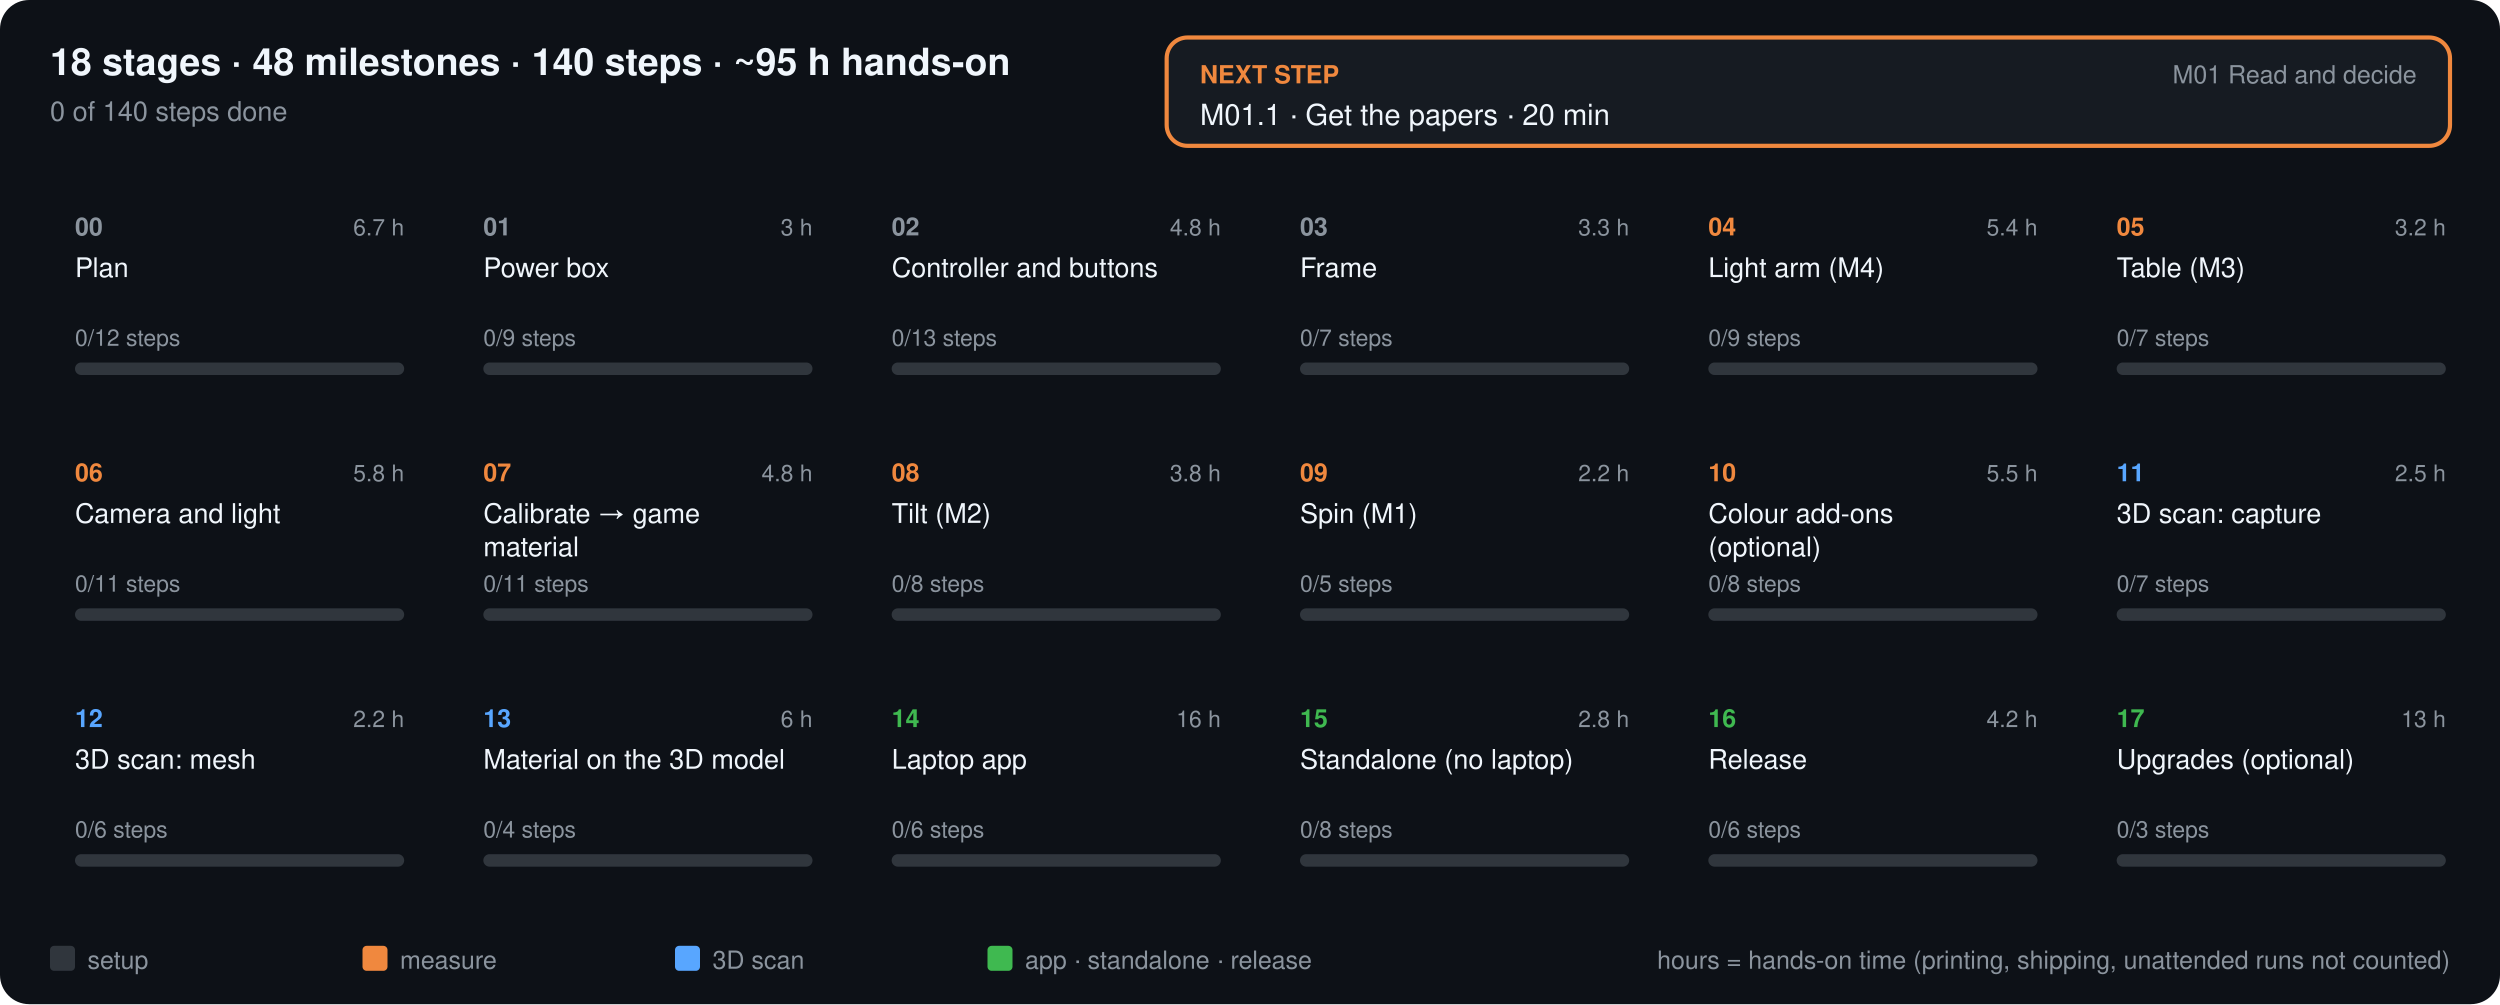
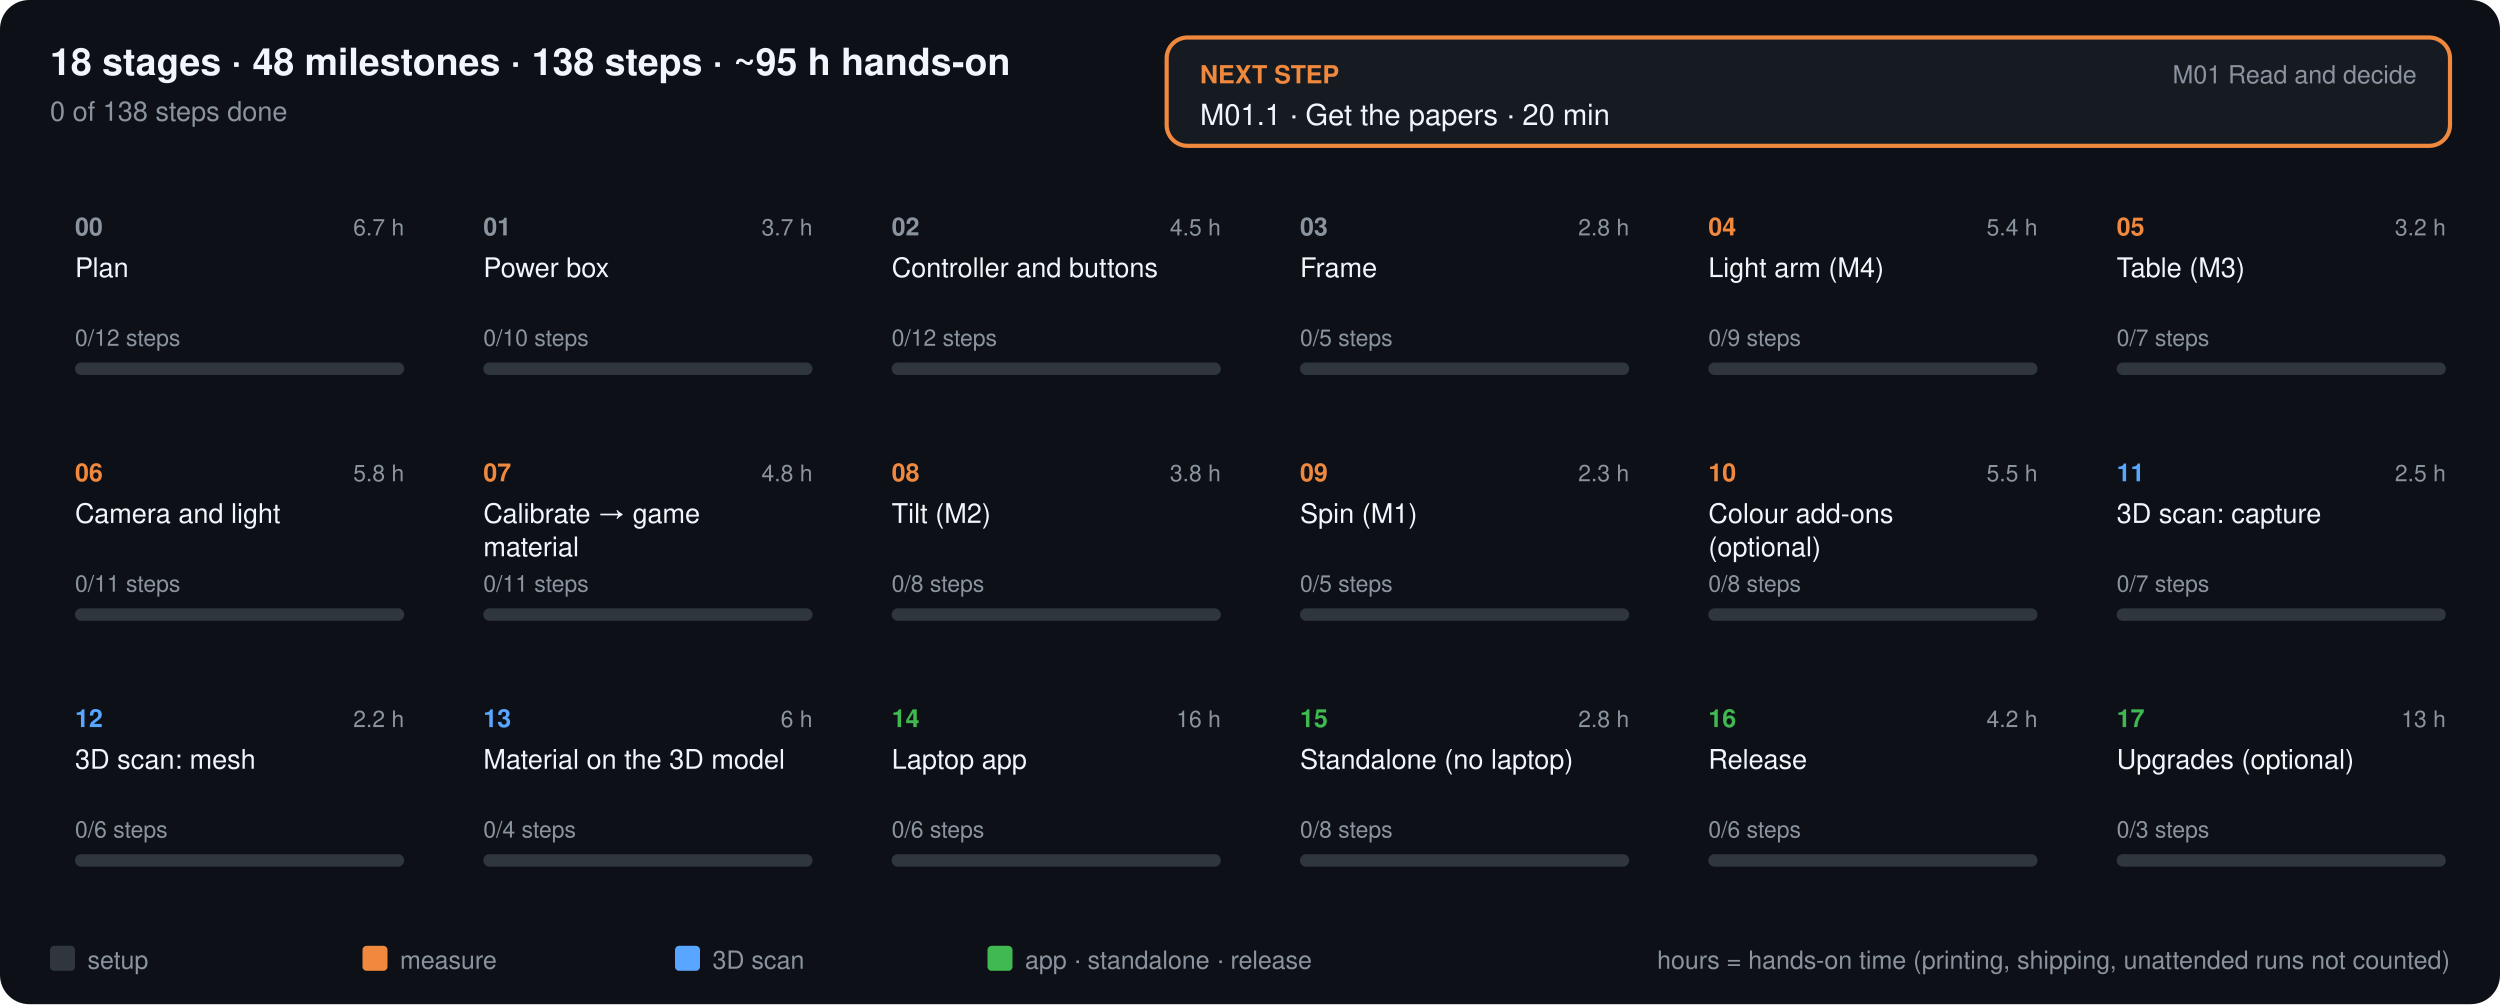
<svg xmlns="http://www.w3.org/2000/svg" viewBox="0 0 1200 482" font-family="Segoe UI,Helvetica,Arial,sans-serif">
  <style>.t{fill:#f0f6fc} .m{fill:#8b949e} .b{font-weight:600}</style>
  <rect width="1200" height="482" rx="14" fill="#0d1117" />
-   <text x="24" y="36" class="t b" font-size="18">18 stages · 48 milestones · 140 steps · ~95 h hands-on</text>
-   <text x="24" y="58" class="m" font-size="13">0 of 140 steps done</text>
+   <text x="24" y="36" class="t b" font-size="18">18 stages · 48 milestones · 138 steps · ~95 h hands-on</text>
+   <text x="24" y="58" class="m" font-size="13">0 of 138 steps done</text>
  <rect x="560" y="18" width="616" height="52" rx="10" fill="#161b22" stroke="#f0883e" stroke-width="2" />
  <text x="576" y="40" fill="#f0883e" font-size="12" class="b">NEXT STEP</text>
  <text x="576" y="60" class="t" font-size="14">M01.1 · Get the papers · 20 min</text>
  <text x="1160" y="40" class="m" font-size="12" text-anchor="end">M01 Read and decide</text>
  <a href="../../phases/00-plan/README.md">
    <rect x="24" y="92" width="182" height="104" rx="10" fill="#161b22" stroke="#f0883e" stroke-width="3" opacity="0">
      <animate attributeName="opacity" from="0" to="1" begin="0.00s" dur="0.35s" fill="freeze" />
    </rect>
    <text x="36" y="113" fill="#8b949e" font-size="12" class="b">00</text>
    <text x="194" y="113" class="m" font-size="11" text-anchor="end">6.7 h</text>
    <text x="36" y="133" class="t" font-size="13">Plan</text>
    <rect x="36" y="174" width="158" height="6" rx="3" fill="#30363d" />
    <rect x="36" y="174" width="0.0" height="6" rx="3" fill="#3fb950" />
    <text x="36" y="166" class="m" font-size="11">0/12 steps</text>
  </a>
  <a href="../../phases/01-power/README.md">
    <rect x="220" y="92" width="182" height="104" rx="10" fill="#161b22" stroke="#30363d" stroke-width="2" opacity="0">
      <animate attributeName="opacity" from="0" to="1" begin="0.06s" dur="0.35s" fill="freeze" />
    </rect>
    <text x="232" y="113" fill="#8b949e" font-size="12" class="b">01</text>
-     <text x="390" y="113" class="m" font-size="11" text-anchor="end">3 h</text>
+     <text x="390" y="113" class="m" font-size="11" text-anchor="end">3.7 h</text>
    <text x="232" y="133" class="t" font-size="13">Power box</text>
    <rect x="232" y="174" width="158" height="6" rx="3" fill="#30363d" />
    <rect x="232" y="174" width="0.0" height="6" rx="3" fill="#3fb950" />
-     <text x="232" y="166" class="m" font-size="11">0/9 steps</text>
+     <text x="232" y="166" class="m" font-size="11">0/10 steps</text>
  </a>
  <a href="../../phases/02-controller/README.md">
    <rect x="416" y="92" width="182" height="104" rx="10" fill="#161b22" stroke="#30363d" stroke-width="2" opacity="0">
      <animate attributeName="opacity" from="0" to="1" begin="0.12s" dur="0.35s" fill="freeze" />
    </rect>
    <text x="428" y="113" fill="#8b949e" font-size="12" class="b">02</text>
-     <text x="586" y="113" class="m" font-size="11" text-anchor="end">4.8 h</text>
+     <text x="586" y="113" class="m" font-size="11" text-anchor="end">4.5 h</text>
    <text x="428" y="133" class="t" font-size="13">Controller and buttons</text>
    <rect x="428" y="174" width="158" height="6" rx="3" fill="#30363d" />
    <rect x="428" y="174" width="0.0" height="6" rx="3" fill="#3fb950" />
-     <text x="428" y="166" class="m" font-size="11">0/13 steps</text>
+     <text x="428" y="166" class="m" font-size="11">0/12 steps</text>
  </a>
  <a href="../../phases/03-frame/README.md">
    <rect x="612" y="92" width="182" height="104" rx="10" fill="#161b22" stroke="#30363d" stroke-width="2" opacity="0">
      <animate attributeName="opacity" from="0" to="1" begin="0.18s" dur="0.35s" fill="freeze" />
    </rect>
    <text x="624" y="113" fill="#8b949e" font-size="12" class="b">03</text>
-     <text x="782" y="113" class="m" font-size="11" text-anchor="end">3.3 h</text>
+     <text x="782" y="113" class="m" font-size="11" text-anchor="end">2.8 h</text>
    <text x="624" y="133" class="t" font-size="13">Frame</text>
    <rect x="624" y="174" width="158" height="6" rx="3" fill="#30363d" />
    <rect x="624" y="174" width="0.0" height="6" rx="3" fill="#3fb950" />
-     <text x="624" y="166" class="m" font-size="11">0/7 steps</text>
+     <text x="624" y="166" class="m" font-size="11">0/5 steps</text>
  </a>
  <a href="../../phases/04-light-arm/README.md">
    <rect x="808" y="92" width="182" height="104" rx="10" fill="#161b22" stroke="#f0883e" stroke-width="2" opacity="0">
      <animate attributeName="opacity" from="0" to="1" begin="0.24s" dur="0.35s" fill="freeze" />
    </rect>
    <text x="820" y="113" fill="#f0883e" font-size="12" class="b">04</text>
    <text x="978" y="113" class="m" font-size="11" text-anchor="end">5.4 h</text>
    <text x="820" y="133" class="t" font-size="13">Light arm (M4)</text>
    <rect x="820" y="174" width="158" height="6" rx="3" fill="#30363d" />
    <rect x="820" y="174" width="0.0" height="6" rx="3" fill="#3fb950" />
    <text x="820" y="166" class="m" font-size="11">0/9 steps</text>
  </a>
  <a href="../../phases/05-table/README.md">
    <rect x="1004" y="92" width="182" height="104" rx="10" fill="#161b22" stroke="#f0883e" stroke-width="2" opacity="0">
      <animate attributeName="opacity" from="0" to="1" begin="0.30s" dur="0.35s" fill="freeze" />
    </rect>
    <text x="1016" y="113" fill="#f0883e" font-size="12" class="b">05</text>
    <text x="1174" y="113" class="m" font-size="11" text-anchor="end">3.2 h</text>
    <text x="1016" y="133" class="t" font-size="13">Table (M3)</text>
    <rect x="1016" y="174" width="158" height="6" rx="3" fill="#30363d" />
    <rect x="1016" y="174" width="0.0" height="6" rx="3" fill="#3fb950" />
    <text x="1016" y="166" class="m" font-size="11">0/7 steps</text>
  </a>
  <a href="../../phases/06-camera-light/README.md">
    <rect x="24" y="210" width="182" height="104" rx="10" fill="#161b22" stroke="#f0883e" stroke-width="2" opacity="0">
      <animate attributeName="opacity" from="0" to="1" begin="0.36s" dur="0.35s" fill="freeze" />
    </rect>
    <text x="36" y="231" fill="#f0883e" font-size="12" class="b">06</text>
    <text x="194" y="231" class="m" font-size="11" text-anchor="end">5.8 h</text>
    <text x="36" y="251" class="t" font-size="13">Camera and light</text>
    <rect x="36" y="292" width="158" height="6" rx="3" fill="#30363d" />
    <rect x="36" y="292" width="0.0" height="6" rx="3" fill="#3fb950" />
    <text x="36" y="284" class="m" font-size="11">0/11 steps</text>
  </a>
  <a href="../../phases/07-calibrate/README.md">
    <rect x="220" y="210" width="182" height="104" rx="10" fill="#161b22" stroke="#f0883e" stroke-width="2" opacity="0">
      <animate attributeName="opacity" from="0" to="1" begin="0.42s" dur="0.35s" fill="freeze" />
    </rect>
    <text x="232" y="231" fill="#f0883e" font-size="12" class="b">07</text>
    <text x="390" y="231" class="m" font-size="11" text-anchor="end">4.8 h</text>
    <text x="232" y="251" class="t" font-size="13">Calibrate → game</text>
    <text x="232" y="267" class="t" font-size="13">material</text>
    <rect x="232" y="292" width="158" height="6" rx="3" fill="#30363d" />
    <rect x="232" y="292" width="0.0" height="6" rx="3" fill="#3fb950" />
    <text x="232" y="284" class="m" font-size="11">0/11 steps</text>
  </a>
  <a href="../../phases/08-tilt/README.md">
    <rect x="416" y="210" width="182" height="104" rx="10" fill="#161b22" stroke="#f0883e" stroke-width="2" opacity="0">
      <animate attributeName="opacity" from="0" to="1" begin="0.48s" dur="0.35s" fill="freeze" />
    </rect>
    <text x="428" y="231" fill="#f0883e" font-size="12" class="b">08</text>
    <text x="586" y="231" class="m" font-size="11" text-anchor="end">3.8 h</text>
    <text x="428" y="251" class="t" font-size="13">Tilt (M2)</text>
    <rect x="428" y="292" width="158" height="6" rx="3" fill="#30363d" />
    <rect x="428" y="292" width="0.0" height="6" rx="3" fill="#3fb950" />
    <text x="428" y="284" class="m" font-size="11">0/8 steps</text>
  </a>
  <a href="../../phases/09-spin/README.md">
    <rect x="612" y="210" width="182" height="104" rx="10" fill="#161b22" stroke="#f0883e" stroke-width="2" opacity="0">
      <animate attributeName="opacity" from="0" to="1" begin="0.54s" dur="0.35s" fill="freeze" />
    </rect>
    <text x="624" y="231" fill="#f0883e" font-size="12" class="b">09</text>
-     <text x="782" y="231" class="m" font-size="11" text-anchor="end">2.2 h</text>
+     <text x="782" y="231" class="m" font-size="11" text-anchor="end">2.3 h</text>
    <text x="624" y="251" class="t" font-size="13">Spin (M1)</text>
    <rect x="624" y="292" width="158" height="6" rx="3" fill="#30363d" />
    <rect x="624" y="292" width="0.0" height="6" rx="3" fill="#3fb950" />
    <text x="624" y="284" class="m" font-size="11">0/5 steps</text>
  </a>
  <a href="../../phases/10-color/README.md">
    <rect x="808" y="210" width="182" height="104" rx="10" fill="#161b22" stroke="#f0883e" stroke-width="2" opacity="0">
      <animate attributeName="opacity" from="0" to="1" begin="0.60s" dur="0.35s" fill="freeze" />
    </rect>
    <text x="820" y="231" fill="#f0883e" font-size="12" class="b">10</text>
    <text x="978" y="231" class="m" font-size="11" text-anchor="end">5.5 h</text>
    <text x="820" y="251" class="t" font-size="13">Colour add-ons</text>
    <text x="820" y="267" class="t" font-size="13">(optional)</text>
    <rect x="820" y="292" width="158" height="6" rx="3" fill="#30363d" />
    <rect x="820" y="292" width="0.0" height="6" rx="3" fill="#3fb950" />
    <text x="820" y="284" class="m" font-size="11">0/8 steps</text>
  </a>
  <a href="../../phases/11-scan-capture/README.md">
    <rect x="1004" y="210" width="182" height="104" rx="10" fill="#161b22" stroke="#58a6ff" stroke-width="2" opacity="0">
      <animate attributeName="opacity" from="0" to="1" begin="0.66s" dur="0.35s" fill="freeze" />
    </rect>
    <text x="1016" y="231" fill="#58a6ff" font-size="12" class="b">11</text>
    <text x="1174" y="231" class="m" font-size="11" text-anchor="end">2.5 h</text>
    <text x="1016" y="251" class="t" font-size="13">3D scan: capture</text>
    <rect x="1016" y="292" width="158" height="6" rx="3" fill="#30363d" />
    <rect x="1016" y="292" width="0.0" height="6" rx="3" fill="#3fb950" />
    <text x="1016" y="284" class="m" font-size="11">0/7 steps</text>
  </a>
  <a href="../../phases/12-scan-mesh/README.md">
    <rect x="24" y="328" width="182" height="104" rx="10" fill="#161b22" stroke="#58a6ff" stroke-width="2" opacity="0">
      <animate attributeName="opacity" from="0" to="1" begin="0.72s" dur="0.35s" fill="freeze" />
    </rect>
    <text x="36" y="349" fill="#58a6ff" font-size="12" class="b">12</text>
    <text x="194" y="349" class="m" font-size="11" text-anchor="end">2.2 h</text>
    <text x="36" y="369" class="t" font-size="13">3D scan: mesh</text>
    <rect x="36" y="410" width="158" height="6" rx="3" fill="#30363d" />
    <rect x="36" y="410" width="0.0" height="6" rx="3" fill="#3fb950" />
    <text x="36" y="402" class="m" font-size="11">0/6 steps</text>
  </a>
  <a href="../../phases/13-object-material/README.md">
    <rect x="220" y="328" width="182" height="104" rx="10" fill="#161b22" stroke="#58a6ff" stroke-width="2" opacity="0">
      <animate attributeName="opacity" from="0" to="1" begin="0.78s" dur="0.35s" fill="freeze" />
    </rect>
    <text x="232" y="349" fill="#58a6ff" font-size="12" class="b">13</text>
    <text x="390" y="349" class="m" font-size="11" text-anchor="end">6 h</text>
    <text x="232" y="369" class="t" font-size="13">Material on the 3D model</text>
    <rect x="232" y="410" width="158" height="6" rx="3" fill="#30363d" />
    <rect x="232" y="410" width="0.0" height="6" rx="3" fill="#3fb950" />
    <text x="232" y="402" class="m" font-size="11">0/4 steps</text>
  </a>
  <a href="../../phases/14-laptop-app/README.md">
    <rect x="416" y="328" width="182" height="104" rx="10" fill="#161b22" stroke="#3fb950" stroke-width="2" opacity="0">
      <animate attributeName="opacity" from="0" to="1" begin="0.84s" dur="0.35s" fill="freeze" />
    </rect>
    <text x="428" y="349" fill="#3fb950" font-size="12" class="b">14</text>
    <text x="586" y="349" class="m" font-size="11" text-anchor="end">16 h</text>
    <text x="428" y="369" class="t" font-size="13">Laptop app</text>
    <rect x="428" y="410" width="158" height="6" rx="3" fill="#30363d" />
    <rect x="428" y="410" width="0.0" height="6" rx="3" fill="#3fb950" />
    <text x="428" y="402" class="m" font-size="11">0/6 steps</text>
  </a>
  <a href="../../phases/15-standalone/README.md">
    <rect x="612" y="328" width="182" height="104" rx="10" fill="#161b22" stroke="#3fb950" stroke-width="2" opacity="0">
      <animate attributeName="opacity" from="0" to="1" begin="0.90s" dur="0.35s" fill="freeze" />
    </rect>
    <text x="624" y="349" fill="#3fb950" font-size="12" class="b">15</text>
    <text x="782" y="349" class="m" font-size="11" text-anchor="end">2.8 h</text>
    <text x="624" y="369" class="t" font-size="13">Standalone (no laptop)</text>
    <rect x="624" y="410" width="158" height="6" rx="3" fill="#30363d" />
    <rect x="624" y="410" width="0.0" height="6" rx="3" fill="#3fb950" />
    <text x="624" y="402" class="m" font-size="11">0/8 steps</text>
  </a>
  <a href="../../phases/16-release/README.md">
    <rect x="808" y="328" width="182" height="104" rx="10" fill="#161b22" stroke="#3fb950" stroke-width="2" opacity="0">
      <animate attributeName="opacity" from="0" to="1" begin="0.96s" dur="0.35s" fill="freeze" />
    </rect>
    <text x="820" y="349" fill="#3fb950" font-size="12" class="b">16</text>
    <text x="978" y="349" class="m" font-size="11" text-anchor="end">4.2 h</text>
    <text x="820" y="369" class="t" font-size="13">Release</text>
    <rect x="820" y="410" width="158" height="6" rx="3" fill="#30363d" />
    <rect x="820" y="410" width="0.0" height="6" rx="3" fill="#3fb950" />
    <text x="820" y="402" class="m" font-size="11">0/6 steps</text>
  </a>
  <a href="../../phases/17-upgrades/README.md">
    <rect x="1004" y="328" width="182" height="104" rx="10" fill="#161b22" stroke="#3fb950" stroke-width="2" opacity="0">
      <animate attributeName="opacity" from="0" to="1" begin="1.02s" dur="0.35s" fill="freeze" />
    </rect>
    <text x="1016" y="349" fill="#3fb950" font-size="12" class="b">17</text>
    <text x="1174" y="349" class="m" font-size="11" text-anchor="end">13 h</text>
    <text x="1016" y="369" class="t" font-size="13">Upgrades (optional)</text>
    <rect x="1016" y="410" width="158" height="6" rx="3" fill="#30363d" />
    <rect x="1016" y="410" width="0.0" height="6" rx="3" fill="#3fb950" />
    <text x="1016" y="402" class="m" font-size="11">0/3 steps</text>
  </a>
  <rect x="24" y="454" width="12" height="12" rx="2" fill="#30363d" />
  <text x="42" y="465" class="m" font-size="12">setup</text>
  <rect x="174" y="454" width="12" height="12" rx="2" fill="#f0883e" />
  <text x="192" y="465" class="m" font-size="12">measure</text>
  <rect x="324" y="454" width="12" height="12" rx="2" fill="#58a6ff" />
  <text x="342" y="465" class="m" font-size="12">3D scan</text>
  <rect x="474" y="454" width="12" height="12" rx="2" fill="#3fb950" />
  <text x="492" y="465" class="m" font-size="12">app · standalone · release</text>
  <text x="1176" y="465" class="m" font-size="12" text-anchor="end">hours = hands-on time (printing, shipping, unattended runs not counted)</text>
</svg>
